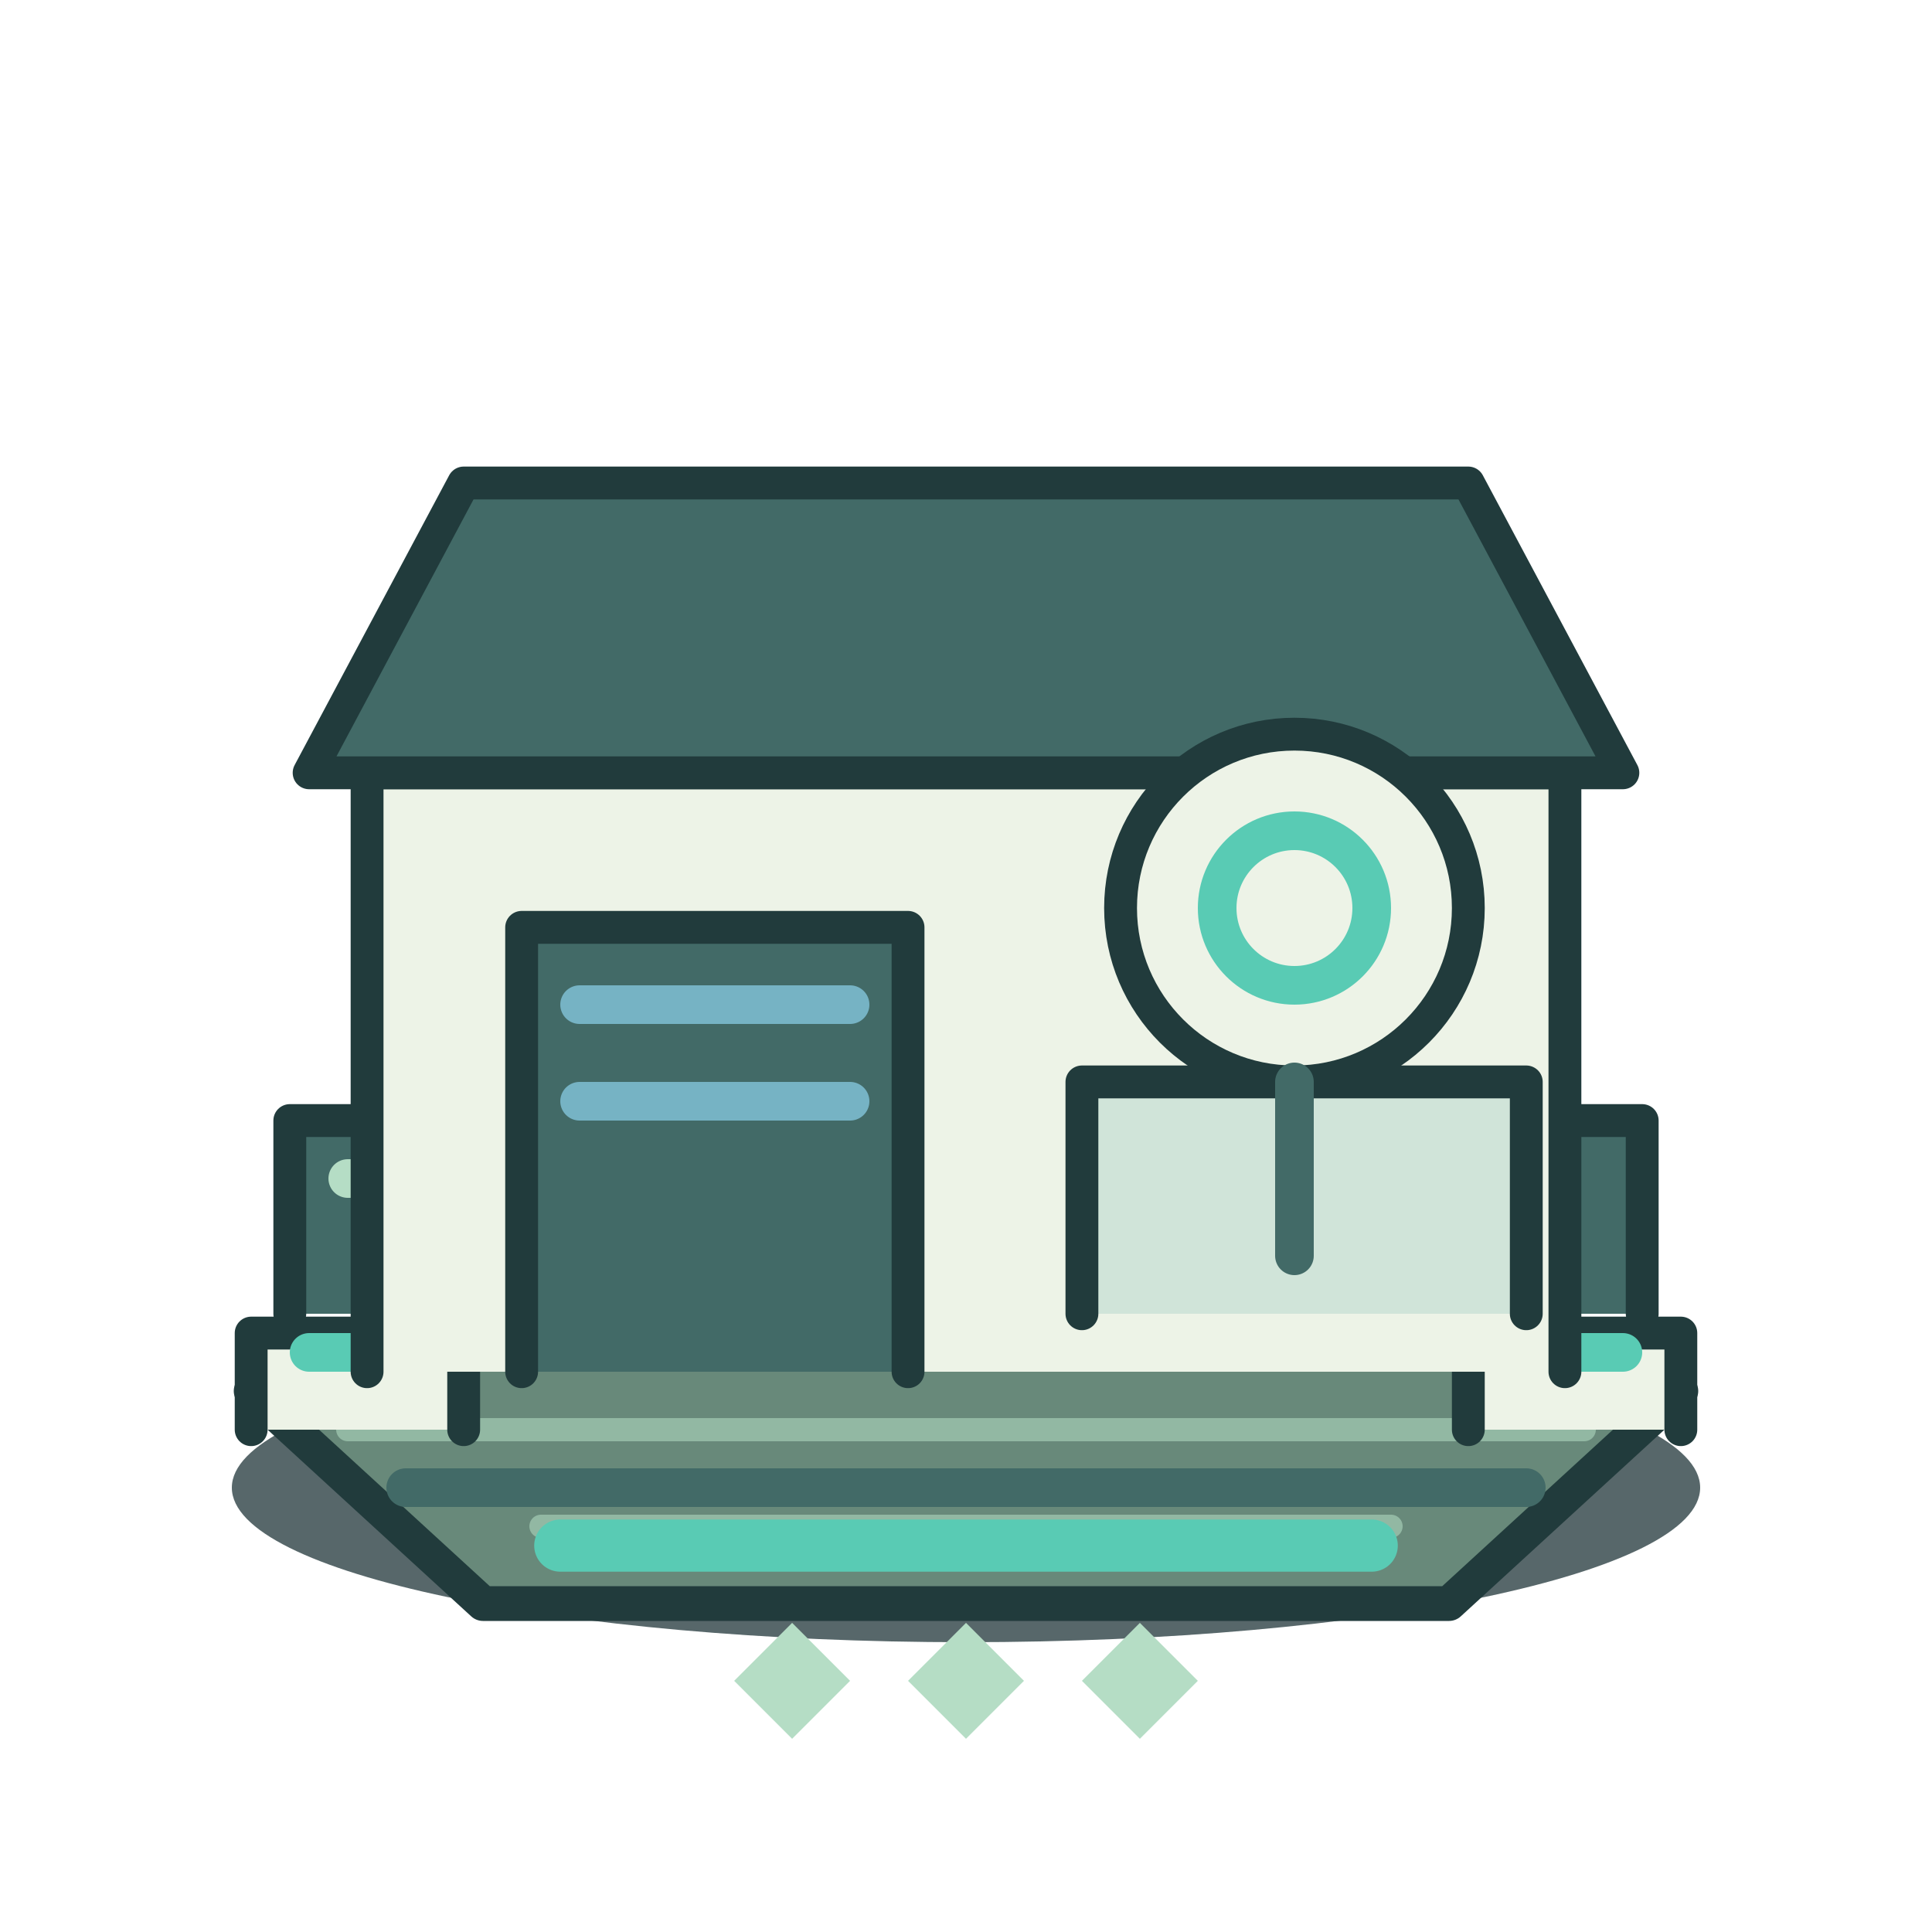
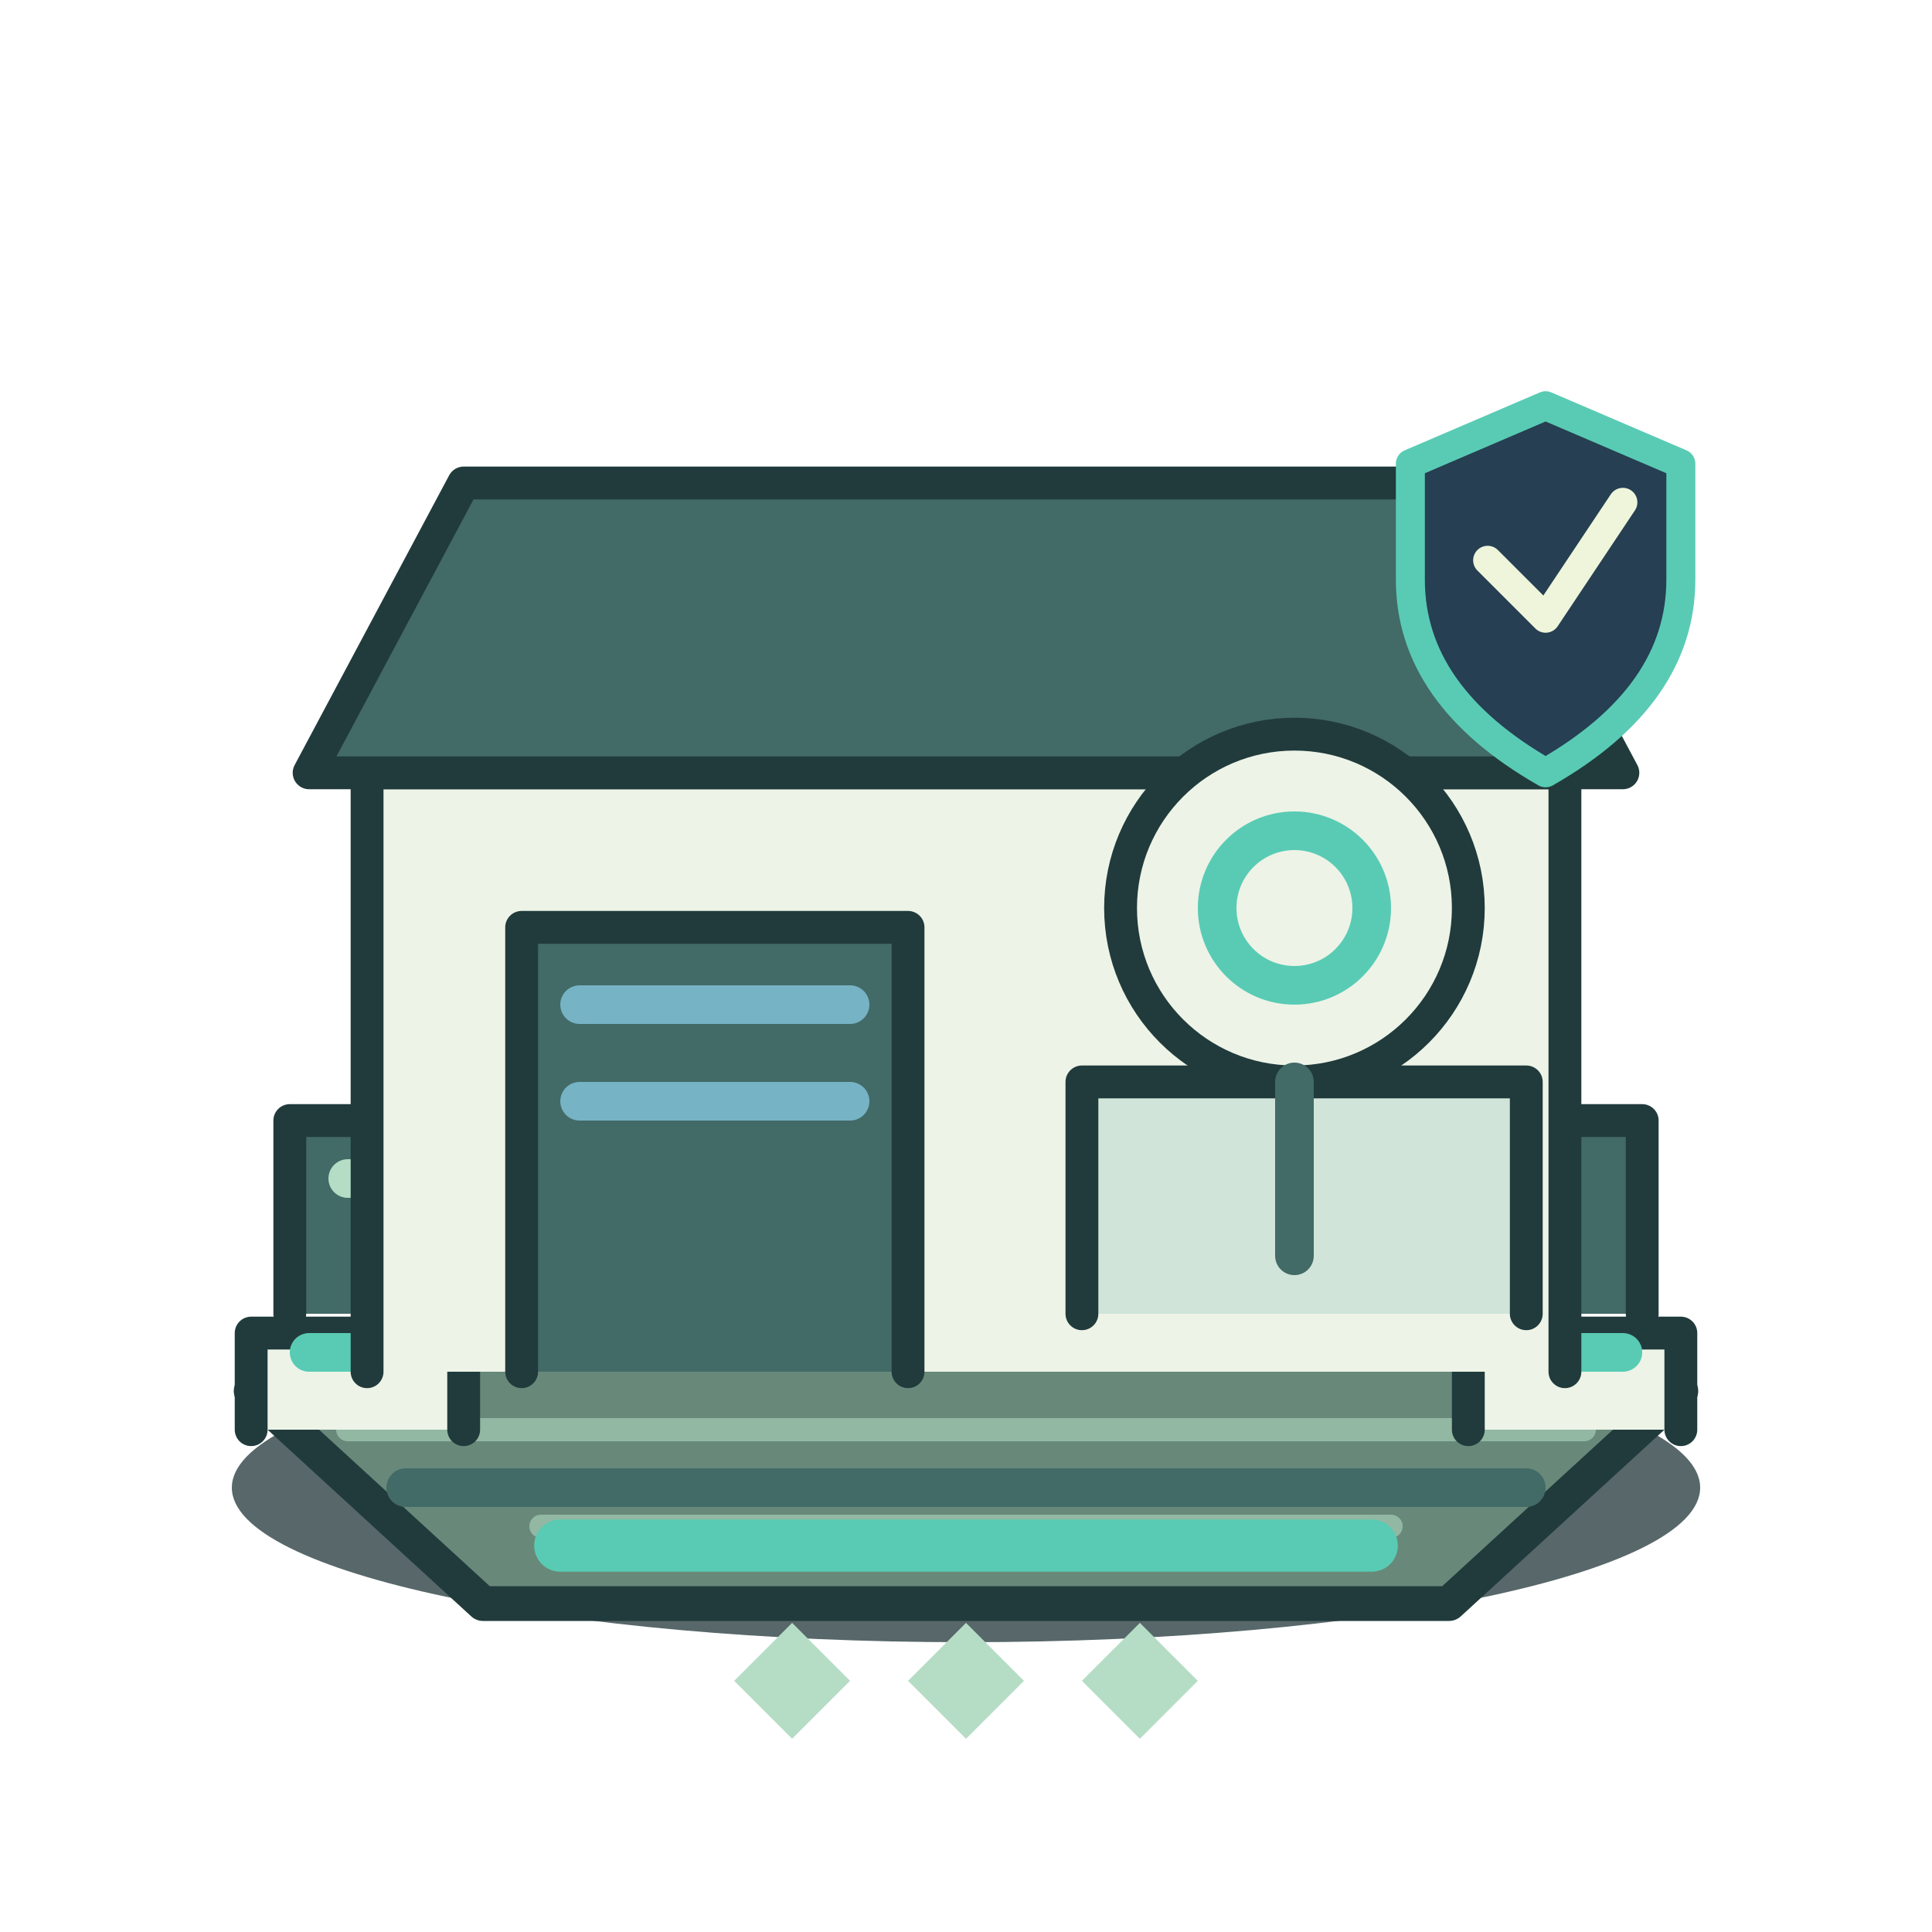
<svg xmlns="http://www.w3.org/2000/svg" viewBox="-50 -50 100 100" role="img" aria-label="步兵营 Lv.3">
  <g class="building-art building-barracks" stroke="#213b3c" stroke-width="1.7" stroke-linejoin="round" stroke-linecap="round">
    <ellipse cy="27" rx="38" ry="8" fill="#10272b" opacity=".7" stroke="none" />
    <path d="M-37 22l14-7h46l14 7-12 11h-50z" fill="#68897a" stroke="#213b3c" stroke-width="1.8" />
    <path d="M-32 24h64m-54 5h44" stroke="#b5ddc5" stroke-opacity=".55" stroke-width="1.2" />
    <path d="M-35 18V8h9v10m52 0V8h9v10" fill="#426a67" />
    <path d="M-32 11h4m28 0h4" stroke="#b5ddc5" stroke-width="2" />
    <path d="M-37 24v-5h11v5m52 0v-5h11v5" fill="#edf3e7" />
    <path d="M-34 20h5m58 0h5" stroke="#59cbb4" stroke-width="2" />
    <path d="M-31 21v-31h62v31" fill="#edf3e7" />
    <path d="M-34-10l8-15h52l8 15z" fill="#426a67" />
    <path d="M-23 21V-2h20v23" fill="#426a67" />
    <path d="M-20 2h14m-14 5h14" stroke="#76b3c4" stroke-width="2" />
    <path d="M6 18v-12h23v12" fill="#d0e4d9" />
    <circle cx="17" cy="-3" r="9" fill="#edf3e7" />
    <circle cx="17" cy="-3" r="4" fill="none" stroke="#59cbb4" stroke-width="2" />
    <path d="M17 6v9M-29 27h58" stroke="#426a67" stroke-width="2" />
    <path d="M-21 30h42" stroke="#59cbb4" stroke-width="2.7" />
    <path d="M-12 37l3-3 3 3-3 3z" fill="#b5ddc5" stroke="none" />
    <path d="M-3 37l3-3 3 3-3 3z" fill="#b5ddc5" stroke="none" />
    <path d="M6 37l3-3 3 3-3 3z" fill="#b5ddc5" stroke="none" />
+     <g class="core-shield" transform="translate(30 -22)">
+       <path d="M0-7l7 3v6q0 6-7 10-7-4-7-10v-6z" fill="#263f52" stroke="#59cbb4" stroke-width="1.5" />
+       <path d="M-3 1l3 3 4-6" fill="none" stroke="#eef5db" stroke-width="1.5" />
+     </g>
  </g>
</svg>
